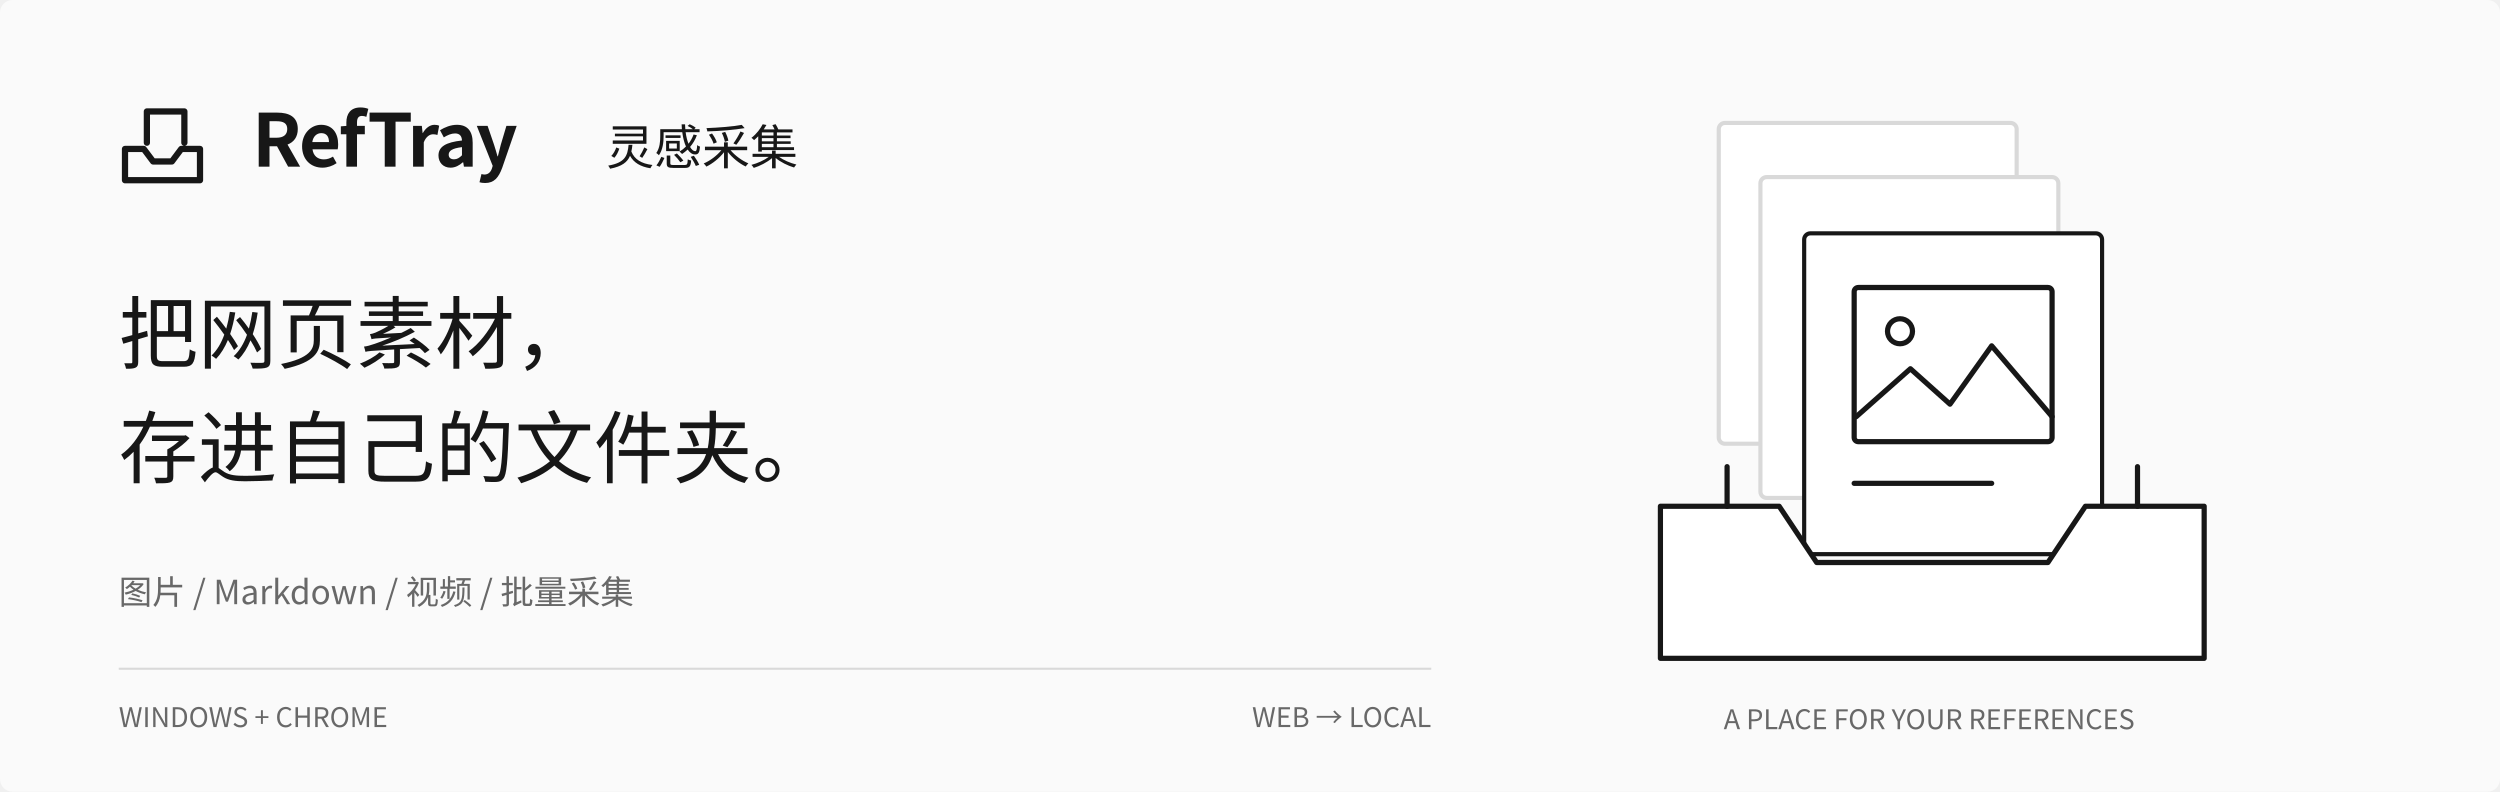
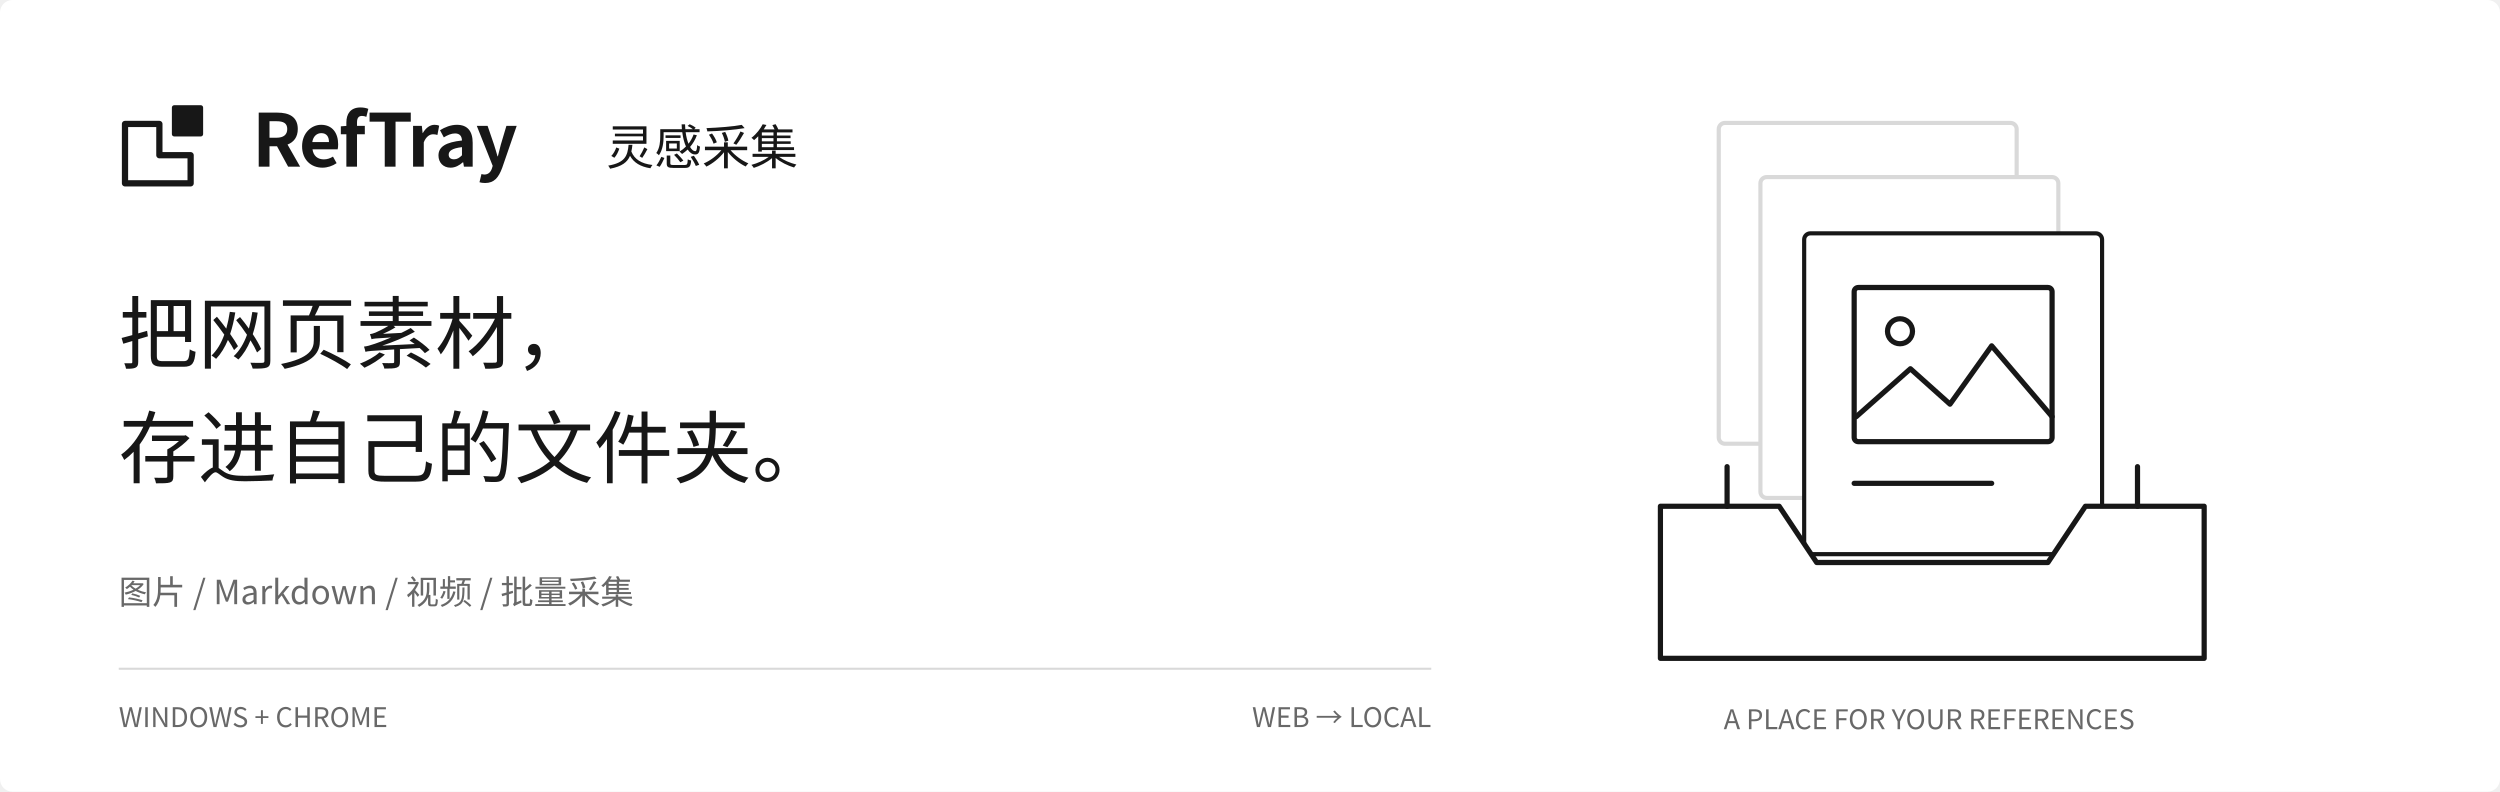
<svg xmlns="http://www.w3.org/2000/svg" viewBox="0 0 1200 380" role="img" aria-label="RefTray 灵感采集：把网页素材，存进自己的文件夹。">
-   <rect width="1200" height="380" rx="6" fill="#fafafa" />
+   <rect width="1200" height="380" rx="6" fill="#ffffff" />
  <g font-family="system-ui,-apple-system,BlinkMacSystemFont,Segoe UI,Microsoft YaHei,Noto Sans CJK SC,sans-serif" fill="#171717">
-     <svg x="54" y="46" width="48" height="48" viewBox="0 0 32 32" fill="none" stroke="#171717" stroke-width="2" stroke-linecap="round" stroke-linejoin="round">
-       <path d="M11 15V5h12v10M4 17h6l3 4h6l3-4h6v10H4Z" />
+     <svg x="54" y="46" width="48" height="48" viewBox="0 0 32 32" fill="none">
+       <path d="M4 9H15V19H25V28H4Z" stroke="#171717" stroke-width="2" stroke-linecap="round" stroke-linejoin="round" />
+       <rect x="19" y="3" width="10" height="10" rx="0.75" fill="#171717" />
    </svg>
    <text x="121" y="80" font-size="35" font-weight="600" letter-spacing="-1">RefTray</text>
    <text x="291" y="79" font-size="23">灵感采集</text>
    <text x="57" y="174" font-size="38" font-weight="500">把网页素材，</text>
    <text x="57" y="229" font-size="38" font-weight="500">存进自己的文件夹。</text>
    <text x="57" y="290" font-size="16" fill="#686868">图片 / Markdown / 视频 / 批量采集</text>
    <path d="M57 321h630" stroke="#d9d9d9" />
    <text x="57" y="349" font-size="13" fill="#686868">WINDOWS + CHROME</text>
    <text x="687" y="349" font-size="13" fill="#686868" text-anchor="end">WEB → LOCAL</text>
  </g>
  <g fill="#ffffff" stroke="#d9d9d9" stroke-width="2">
    <rect x="825" y="59" width="143" height="154" rx="3" />
    <rect x="845" y="85" width="143" height="154" rx="3" />
    <rect x="866" y="112" width="143" height="154" rx="3" stroke="#171717" />
  </g>
  <g fill="none" stroke="#171717" stroke-width="2.5" stroke-linecap="round" stroke-linejoin="round">
    <rect x="890" y="138" width="95" height="74" rx="2" />
    <circle cx="912" cy="159" r="6" />
    <path d="m891 200 26-23 19 17 20-28 29 34M890 232h66" />
    <path d="M797 243h57l18 27h111l18-27h57v73H797Z" fill="#ffffff" />
    <path d="M829 243v-19m197 19v-19" />
  </g>
  <text x="926" y="350" font-family="system-ui,-apple-system,BlinkMacSystemFont,Segoe UI,Microsoft YaHei,Noto Sans CJK SC,sans-serif" font-size="13" fill="#686868" text-anchor="middle">A PLACE FOR YOUR REFERENCES</text>
</svg>
